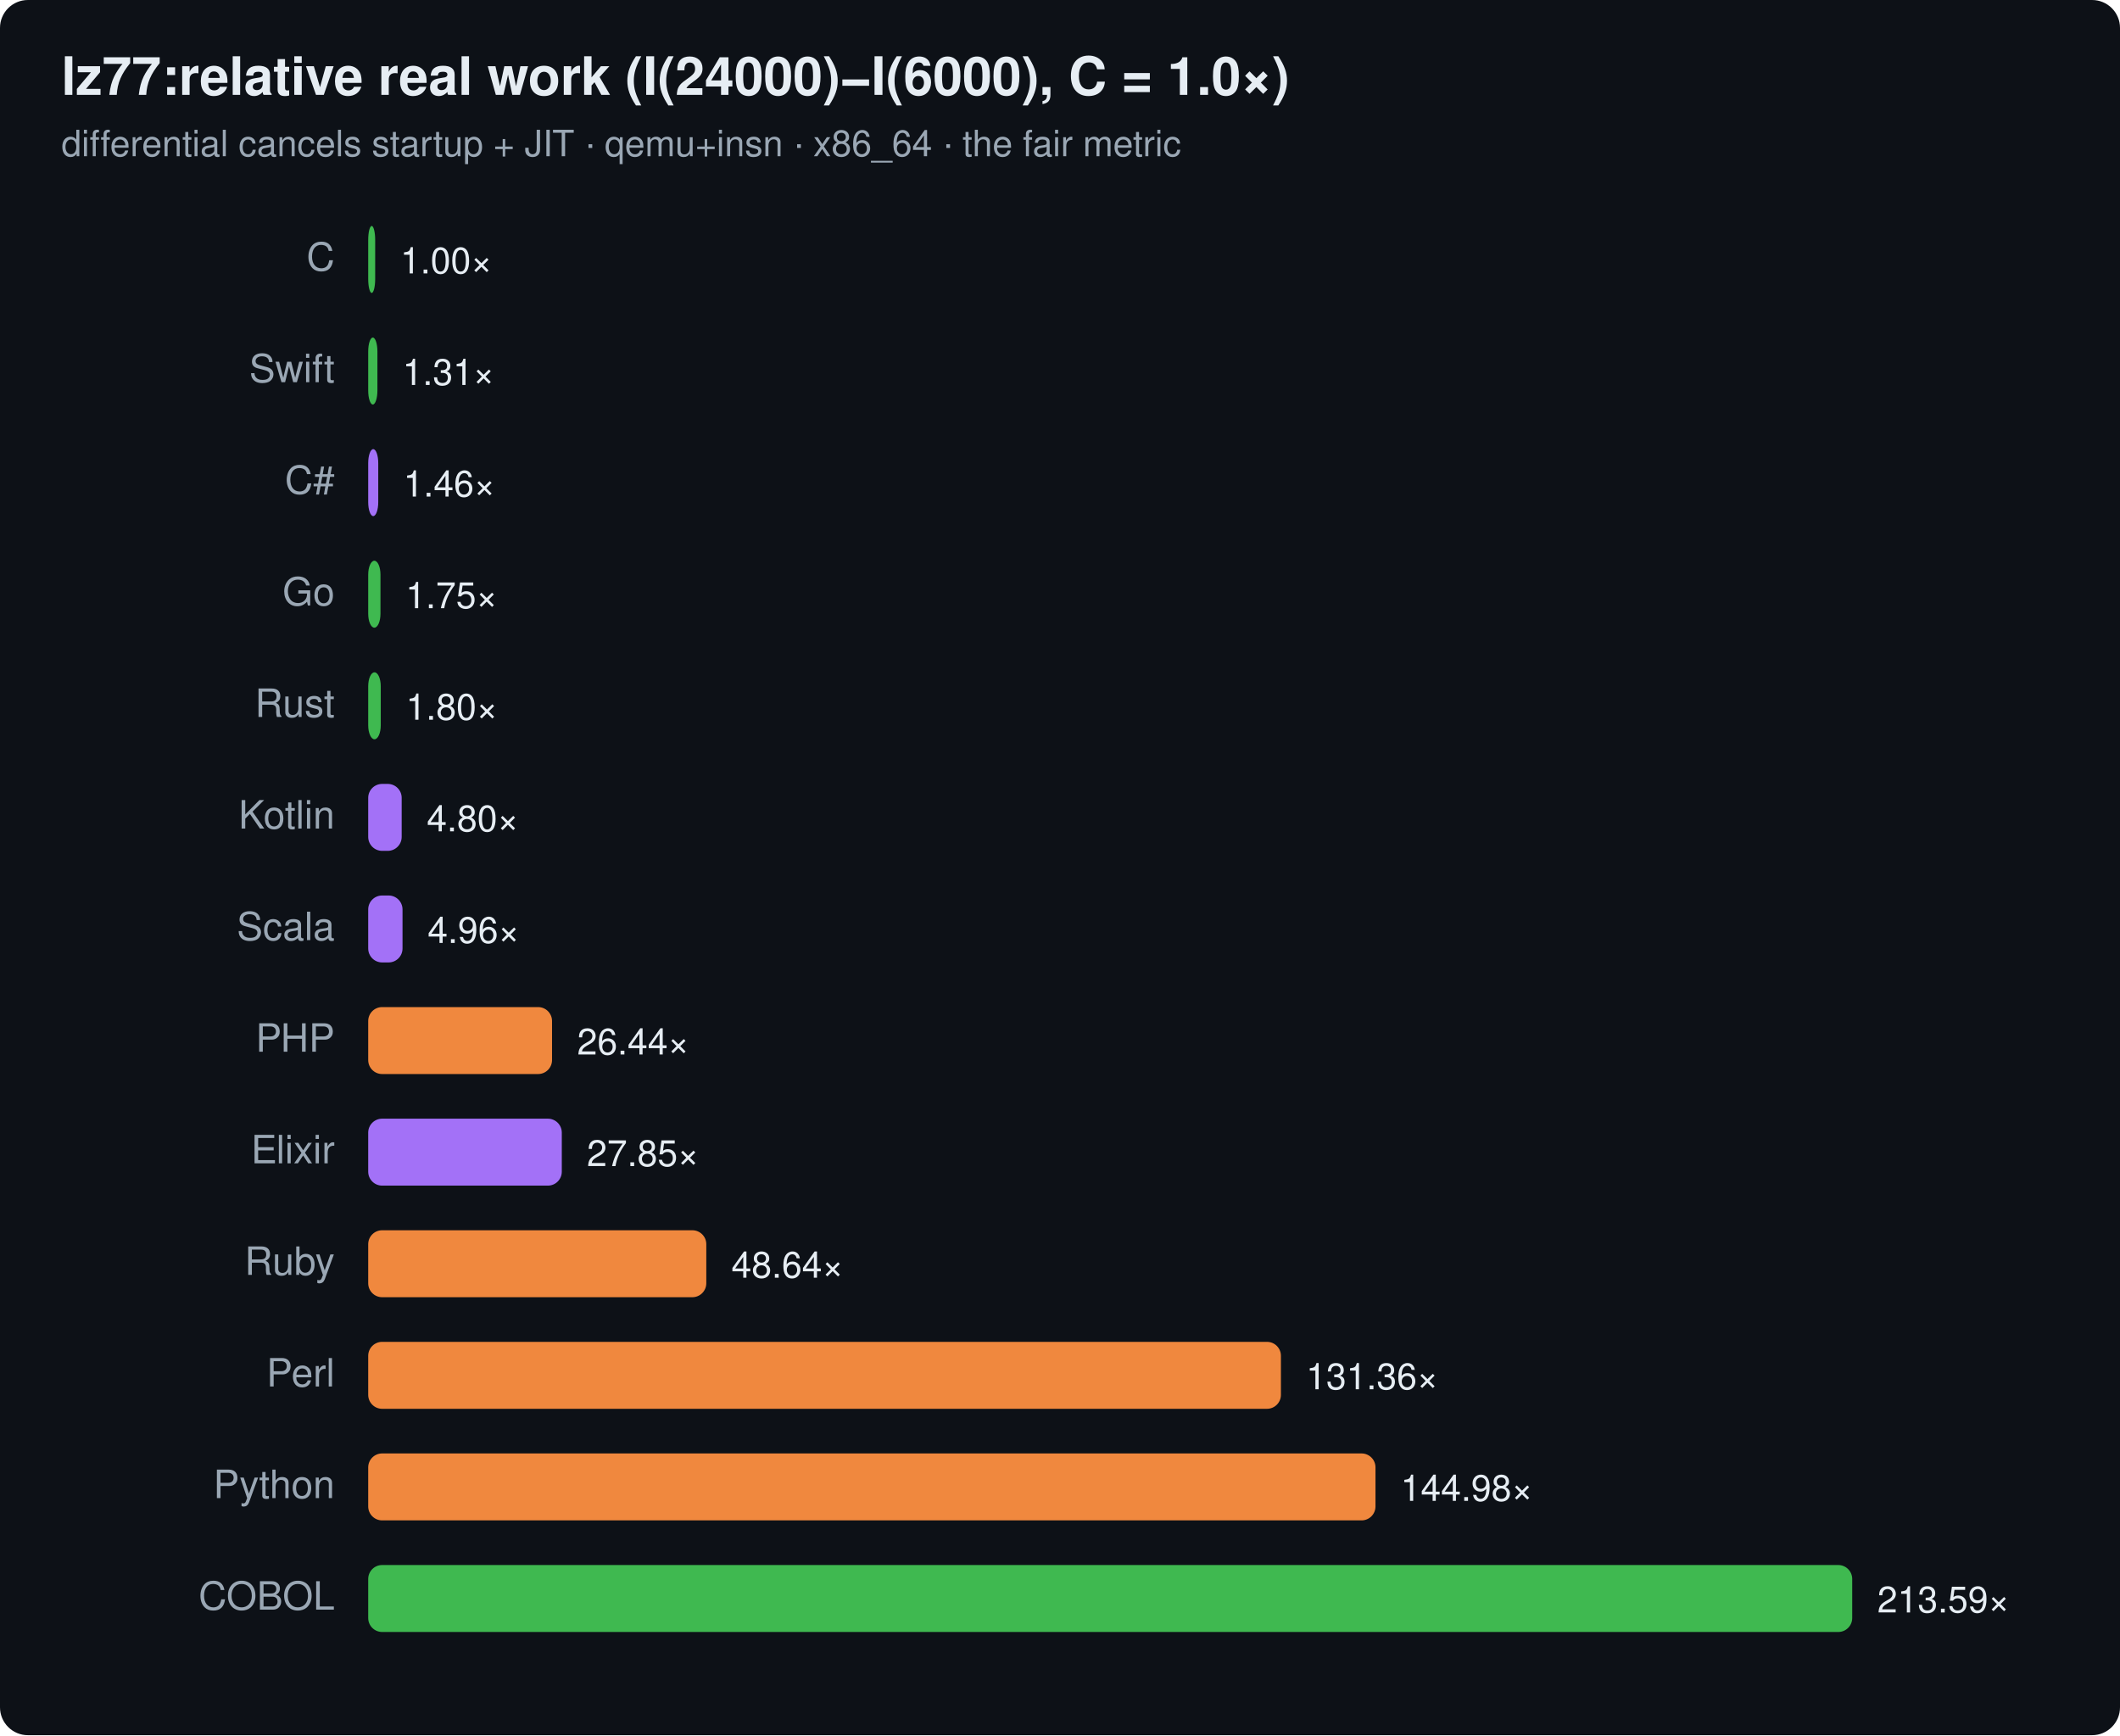
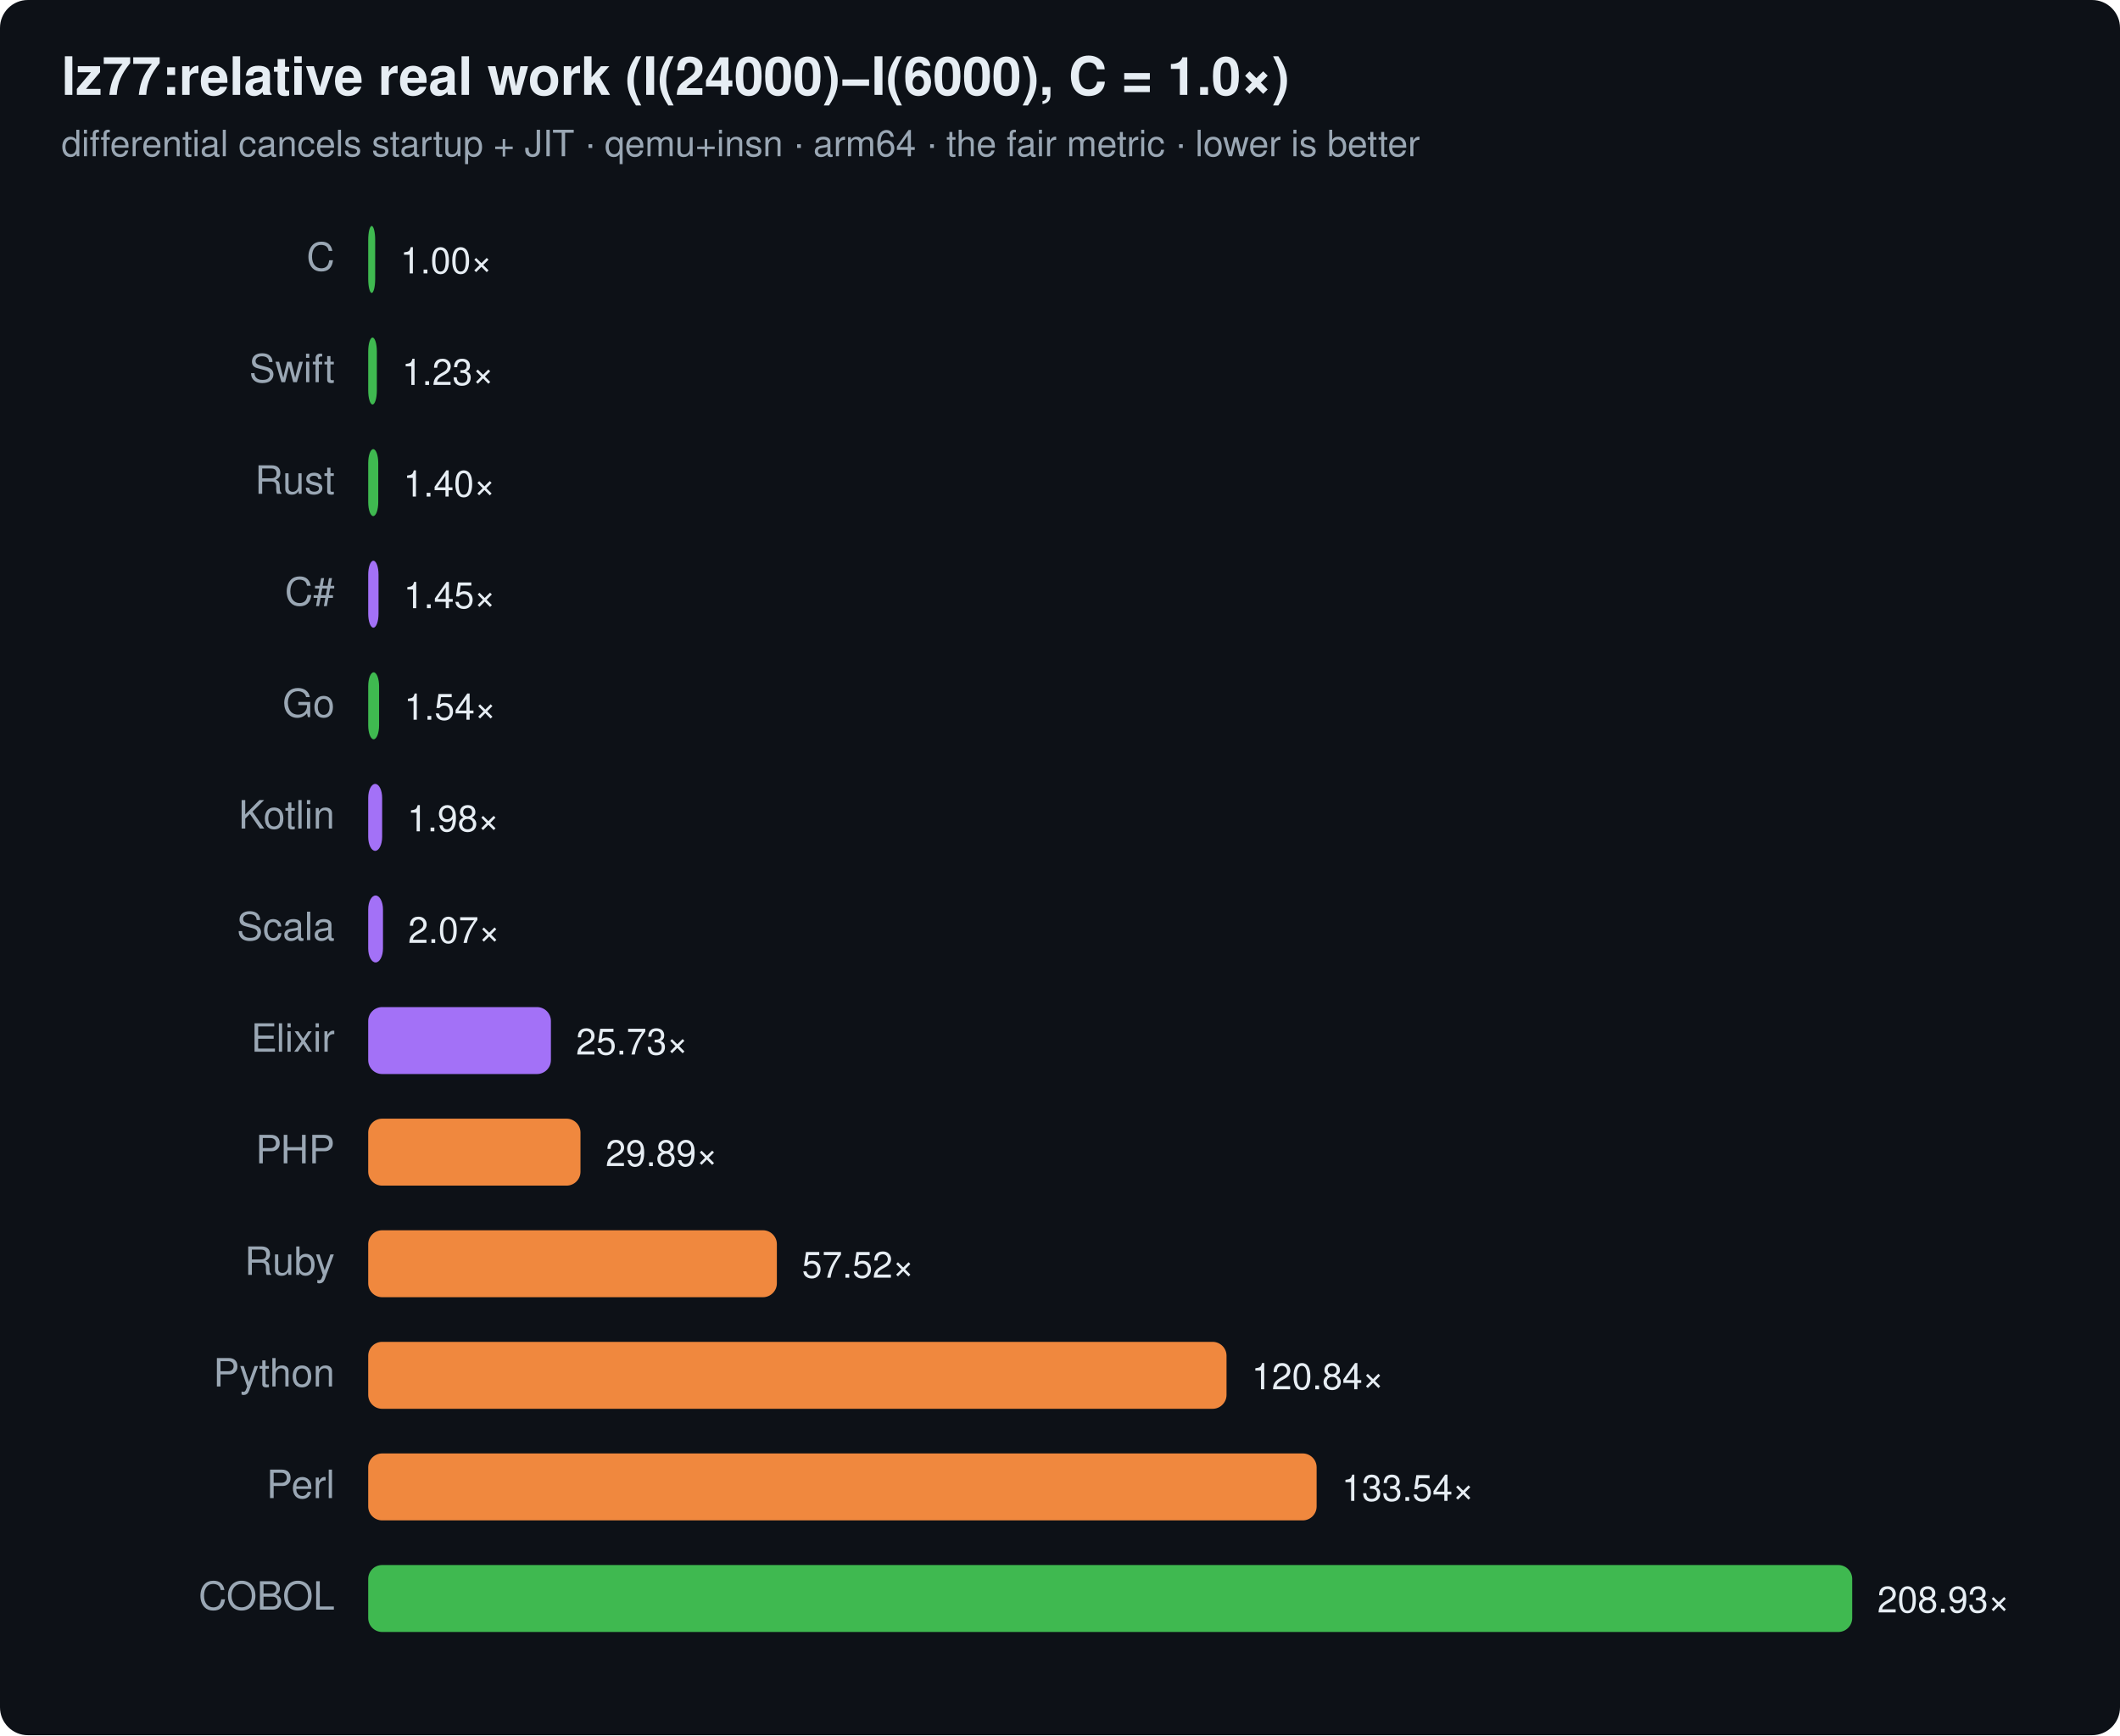
<svg xmlns="http://www.w3.org/2000/svg" width="760" height="622" viewBox="0 0 760 622" font-family="ui-sans-serif,system-ui,Segoe UI,Helvetica,Arial">
  <rect width="760" height="622" rx="10" fill="#0d1117" />
  <text x="22" y="34" font-size="19" font-weight="700" fill="#e6edf3">lz77:relative real work (I(24000)−I(6000), C = 1.0×)</text>
-   <text x="22" y="56" font-size="13" fill="#9aa7b4">differential cancels startup + JIT · qemu+insn · x86_64 · the fair metric</text>
+   <text x="22" y="56" font-size="13" fill="#9aa7b4">differential cancels startup + JIT · qemu+insn · arm64 · the fair metric · lower is better</text>
  <text x="120" y="97" text-anchor="end" font-size="14" fill="#9aa7b4">C</text>
  <rect x="132" y="81" width="2.5" height="24" rx="5" fill="#3fb950" />
  <text x="143.5" y="98" font-size="13" fill="#e6edf3">1.00×</text>
  <text x="120" y="137" text-anchor="end" font-size="14" fill="#9aa7b4">Swift</text>
-   <rect x="132" y="121" width="3.3" height="24" rx="5" fill="#3fb950" />
-   <text x="144.3" y="138" font-size="13" fill="#e6edf3">1.31×</text>
-   <text x="120" y="177" text-anchor="end" font-size="14" fill="#9aa7b4">C#</text>
-   <rect x="132" y="161" width="3.6" height="24" rx="5" fill="#a371f7" />
-   <text x="144.6" y="178" font-size="13" fill="#e6edf3">1.46×</text>
-   <text x="120" y="217" text-anchor="end" font-size="14" fill="#9aa7b4">Go</text>
-   <rect x="132" y="201" width="4.4" height="24" rx="5" fill="#3fb950" />
-   <text x="145.4" y="218" font-size="13" fill="#e6edf3">1.75×</text>
-   <text x="120" y="257" text-anchor="end" font-size="14" fill="#9aa7b4">Rust</text>
-   <rect x="132" y="241" width="4.5" height="24" rx="5" fill="#3fb950" />
-   <text x="145.5" y="258" font-size="13" fill="#e6edf3">1.80×</text>
+   <rect x="132" y="121" width="3.1" height="24" rx="5" fill="#3fb950" />
+   <text x="144.1" y="138" font-size="13" fill="#e6edf3">1.23×</text>
+   <text x="120" y="177" text-anchor="end" font-size="14" fill="#9aa7b4">Rust</text>
+   <rect x="132" y="161" width="3.6" height="24" rx="5" fill="#3fb950" />
+   <text x="144.6" y="178" font-size="13" fill="#e6edf3">1.40×</text>
+   <text x="120" y="217" text-anchor="end" font-size="14" fill="#9aa7b4">C#</text>
+   <rect x="132" y="201" width="3.7" height="24" rx="5" fill="#a371f7" />
+   <text x="144.7" y="218" font-size="13" fill="#e6edf3">1.45×</text>
+   <text x="120" y="257" text-anchor="end" font-size="14" fill="#9aa7b4">Go</text>
+   <rect x="132" y="241" width="3.9" height="24" rx="5" fill="#3fb950" />
+   <text x="144.9" y="258" font-size="13" fill="#e6edf3">1.54×</text>
  <text x="120" y="297" text-anchor="end" font-size="14" fill="#9aa7b4">Kotlin</text>
-   <rect x="132" y="281" width="12.0" height="24" rx="5" fill="#a371f7" />
-   <text x="153.0" y="298" font-size="13" fill="#e6edf3">4.80×</text>
+   <rect x="132" y="281" width="5.0" height="24" rx="5" fill="#a371f7" />
+   <text x="146.0" y="298" font-size="13" fill="#e6edf3">1.98×</text>
  <text x="120" y="337" text-anchor="end" font-size="14" fill="#9aa7b4">Scala</text>
-   <rect x="132" y="321" width="12.3" height="24" rx="5" fill="#a371f7" />
-   <text x="153.3" y="338" font-size="13" fill="#e6edf3">4.96×</text>
-   <text x="120" y="377" text-anchor="end" font-size="14" fill="#9aa7b4">PHP</text>
-   <rect x="132" y="361" width="65.9" height="24" rx="5" fill="#f0883e" />
-   <text x="206.9" y="378" font-size="13" fill="#e6edf3">26.44×</text>
-   <text x="120" y="417" text-anchor="end" font-size="14" fill="#9aa7b4">Elixir</text>
-   <rect x="132" y="401" width="69.4" height="24" rx="5" fill="#a371f7" />
-   <text x="210.4" y="418" font-size="13" fill="#e6edf3">27.85×</text>
+   <rect x="132" y="321" width="5.3" height="24" rx="5" fill="#a371f7" />
+   <text x="146.3" y="338" font-size="13" fill="#e6edf3">2.07×</text>
+   <text x="120" y="377" text-anchor="end" font-size="14" fill="#9aa7b4">Elixir</text>
+   <rect x="132" y="361" width="65.5" height="24" rx="5" fill="#a371f7" />
+   <text x="206.5" y="378" font-size="13" fill="#e6edf3">25.73×</text>
+   <text x="120" y="417" text-anchor="end" font-size="14" fill="#9aa7b4">PHP</text>
+   <rect x="132" y="401" width="76.1" height="24" rx="5" fill="#f0883e" />
+   <text x="217.1" y="418" font-size="13" fill="#e6edf3">29.89×</text>
  <text x="120" y="457" text-anchor="end" font-size="14" fill="#9aa7b4">Ruby</text>
-   <rect x="132" y="441" width="121.2" height="24" rx="5" fill="#f0883e" />
-   <text x="262.2" y="458" font-size="13" fill="#e6edf3">48.64×</text>
-   <text x="120" y="497" text-anchor="end" font-size="14" fill="#9aa7b4">Perl</text>
-   <rect x="132" y="481" width="327.2" height="24" rx="5" fill="#f0883e" />
-   <text x="468.2" y="498" font-size="13" fill="#e6edf3">131.36×</text>
-   <text x="120" y="537" text-anchor="end" font-size="14" fill="#9aa7b4">Python</text>
-   <rect x="132" y="521" width="361.1" height="24" rx="5" fill="#f0883e" />
-   <text x="502.1" y="538" font-size="13" fill="#e6edf3">144.98×</text>
+   <rect x="132" y="441" width="146.5" height="24" rx="5" fill="#f0883e" />
+   <text x="287.5" y="458" font-size="13" fill="#e6edf3">57.52×</text>
+   <text x="120" y="497" text-anchor="end" font-size="14" fill="#9aa7b4">Python</text>
+   <rect x="132" y="481" width="307.7" height="24" rx="5" fill="#f0883e" />
+   <text x="448.7" y="498" font-size="13" fill="#e6edf3">120.84×</text>
+   <text x="120" y="537" text-anchor="end" font-size="14" fill="#9aa7b4">Perl</text>
+   <rect x="132" y="521" width="340.0" height="24" rx="5" fill="#f0883e" />
+   <text x="481.0" y="538" font-size="13" fill="#e6edf3">133.54×</text>
  <text x="120" y="577" text-anchor="end" font-size="14" fill="#9aa7b4">COBOL</text>
  <rect x="132" y="561" width="532.0" height="24" rx="5" fill="#3fb950" />
-   <text x="673.0" y="578" font-size="13" fill="#e6edf3">213.59×</text>
+   <text x="673.0" y="578" font-size="13" fill="#e6edf3">208.93×</text>
</svg>
